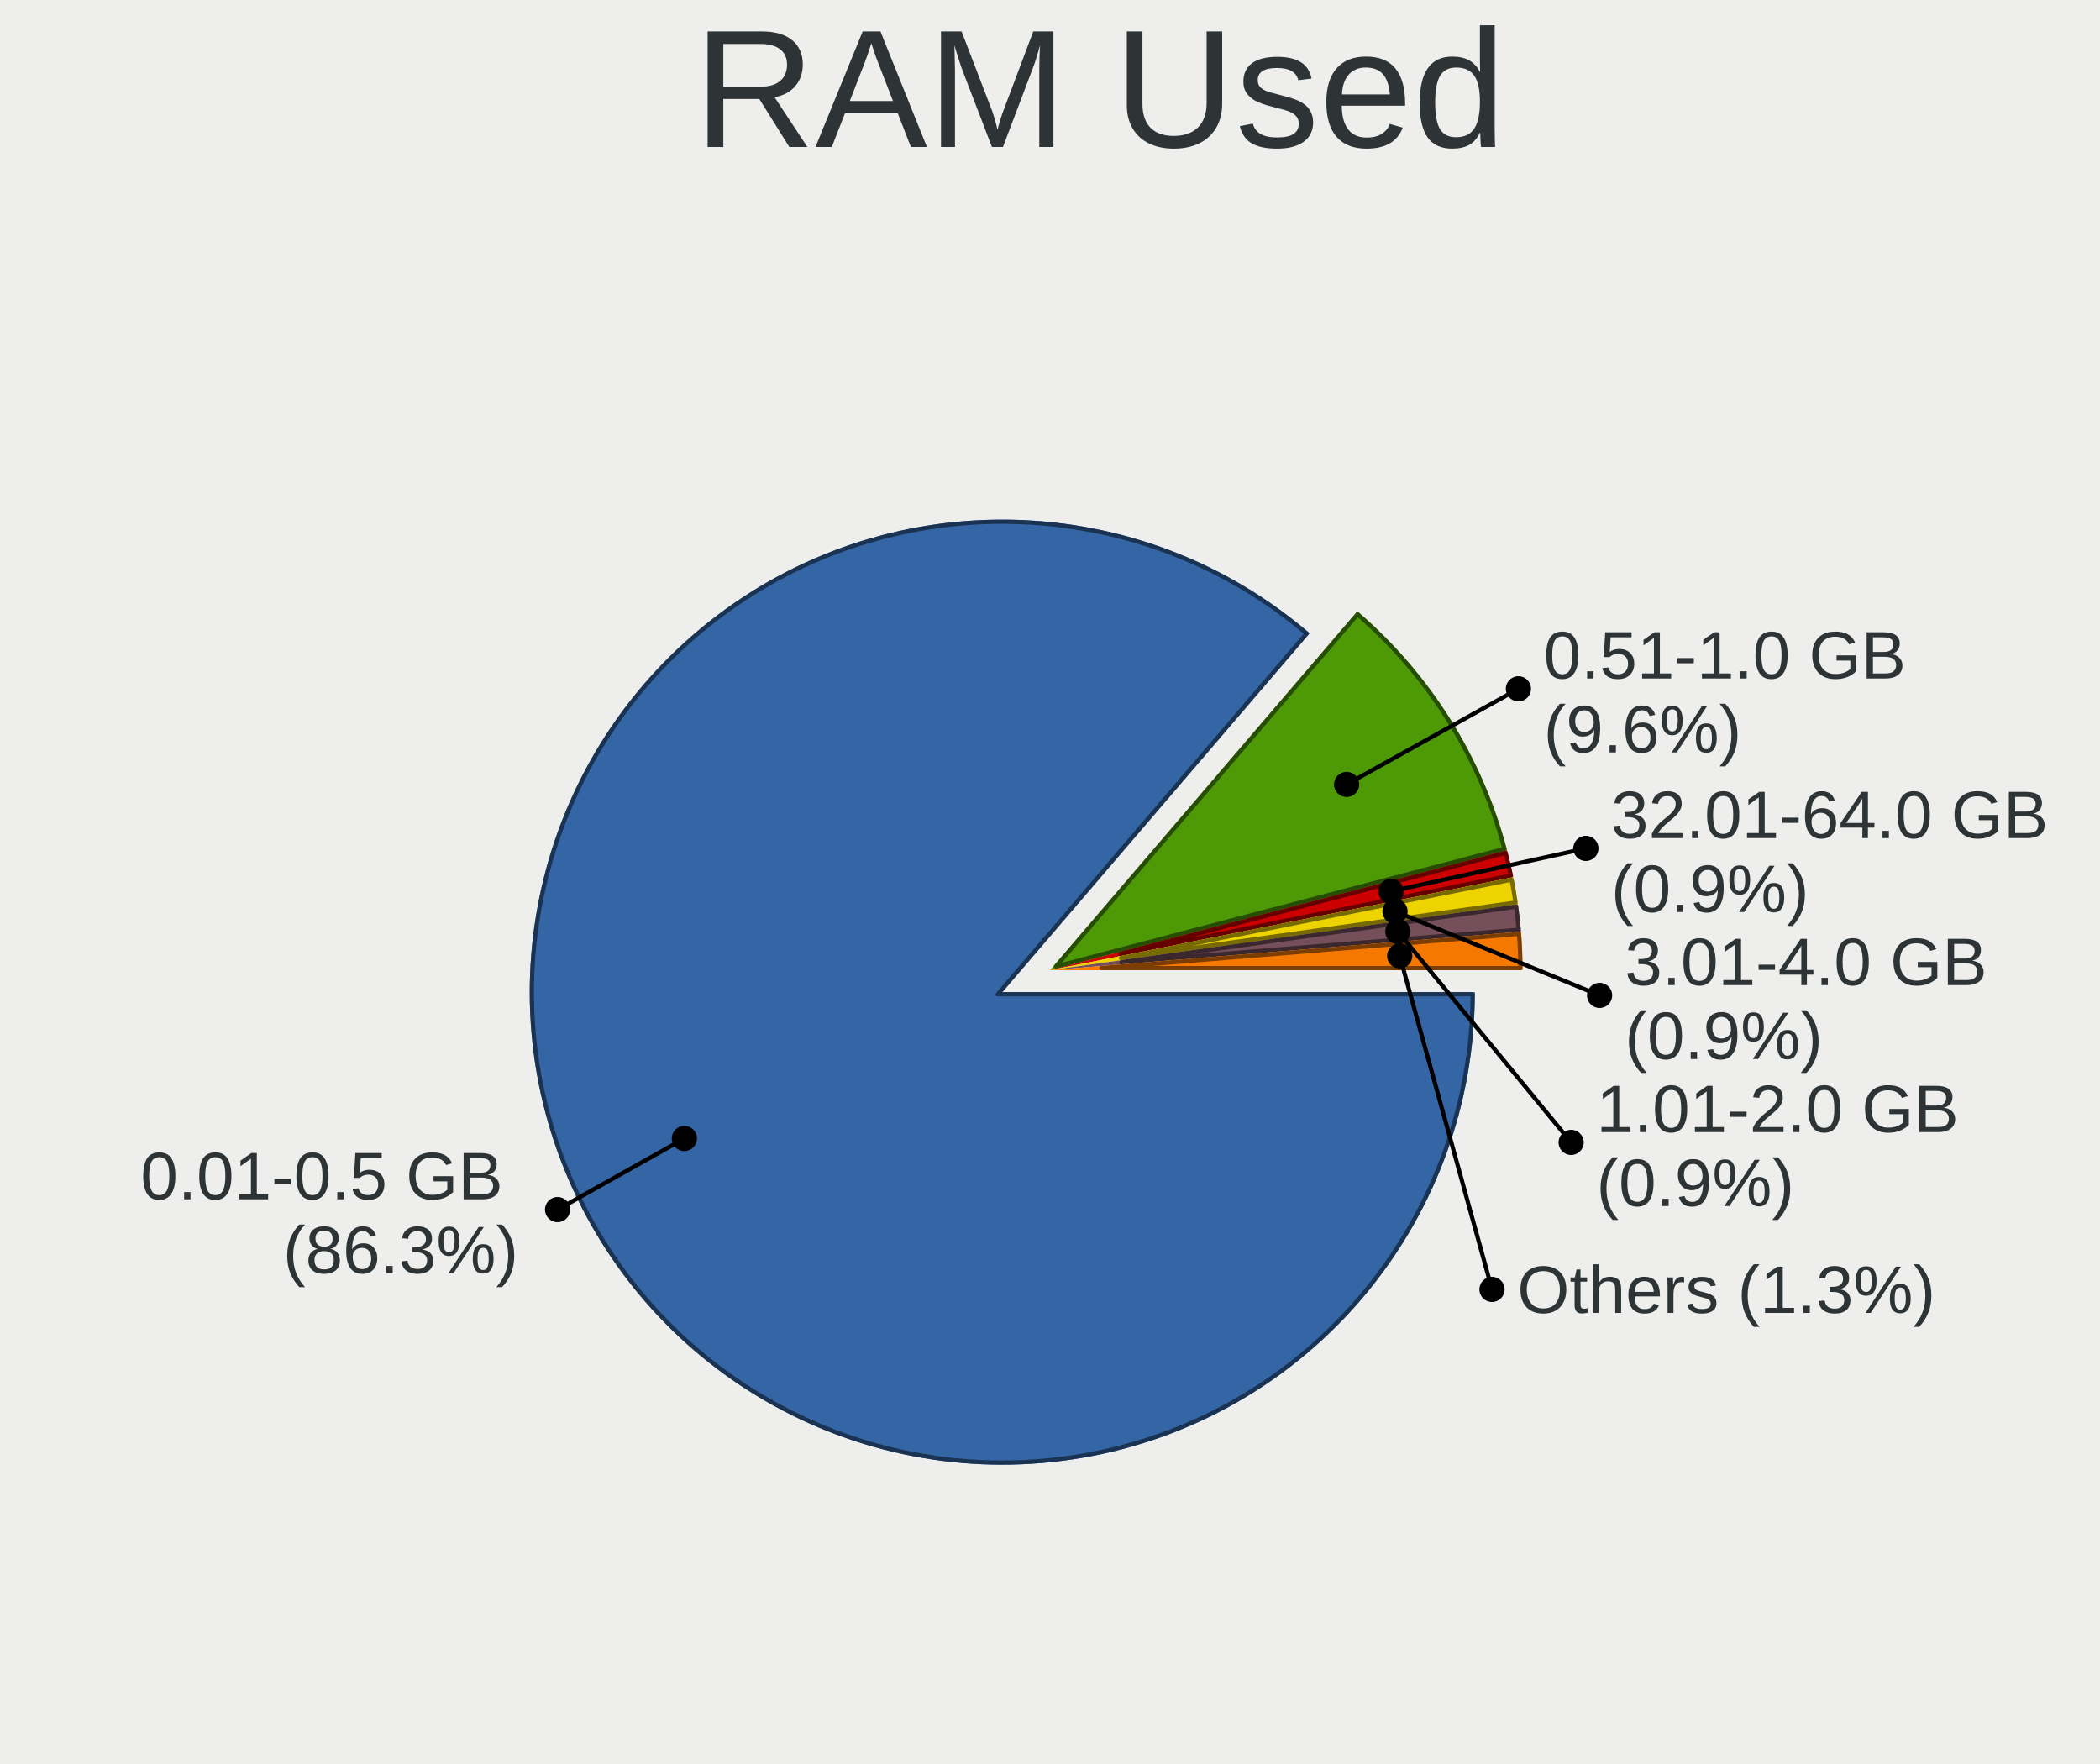
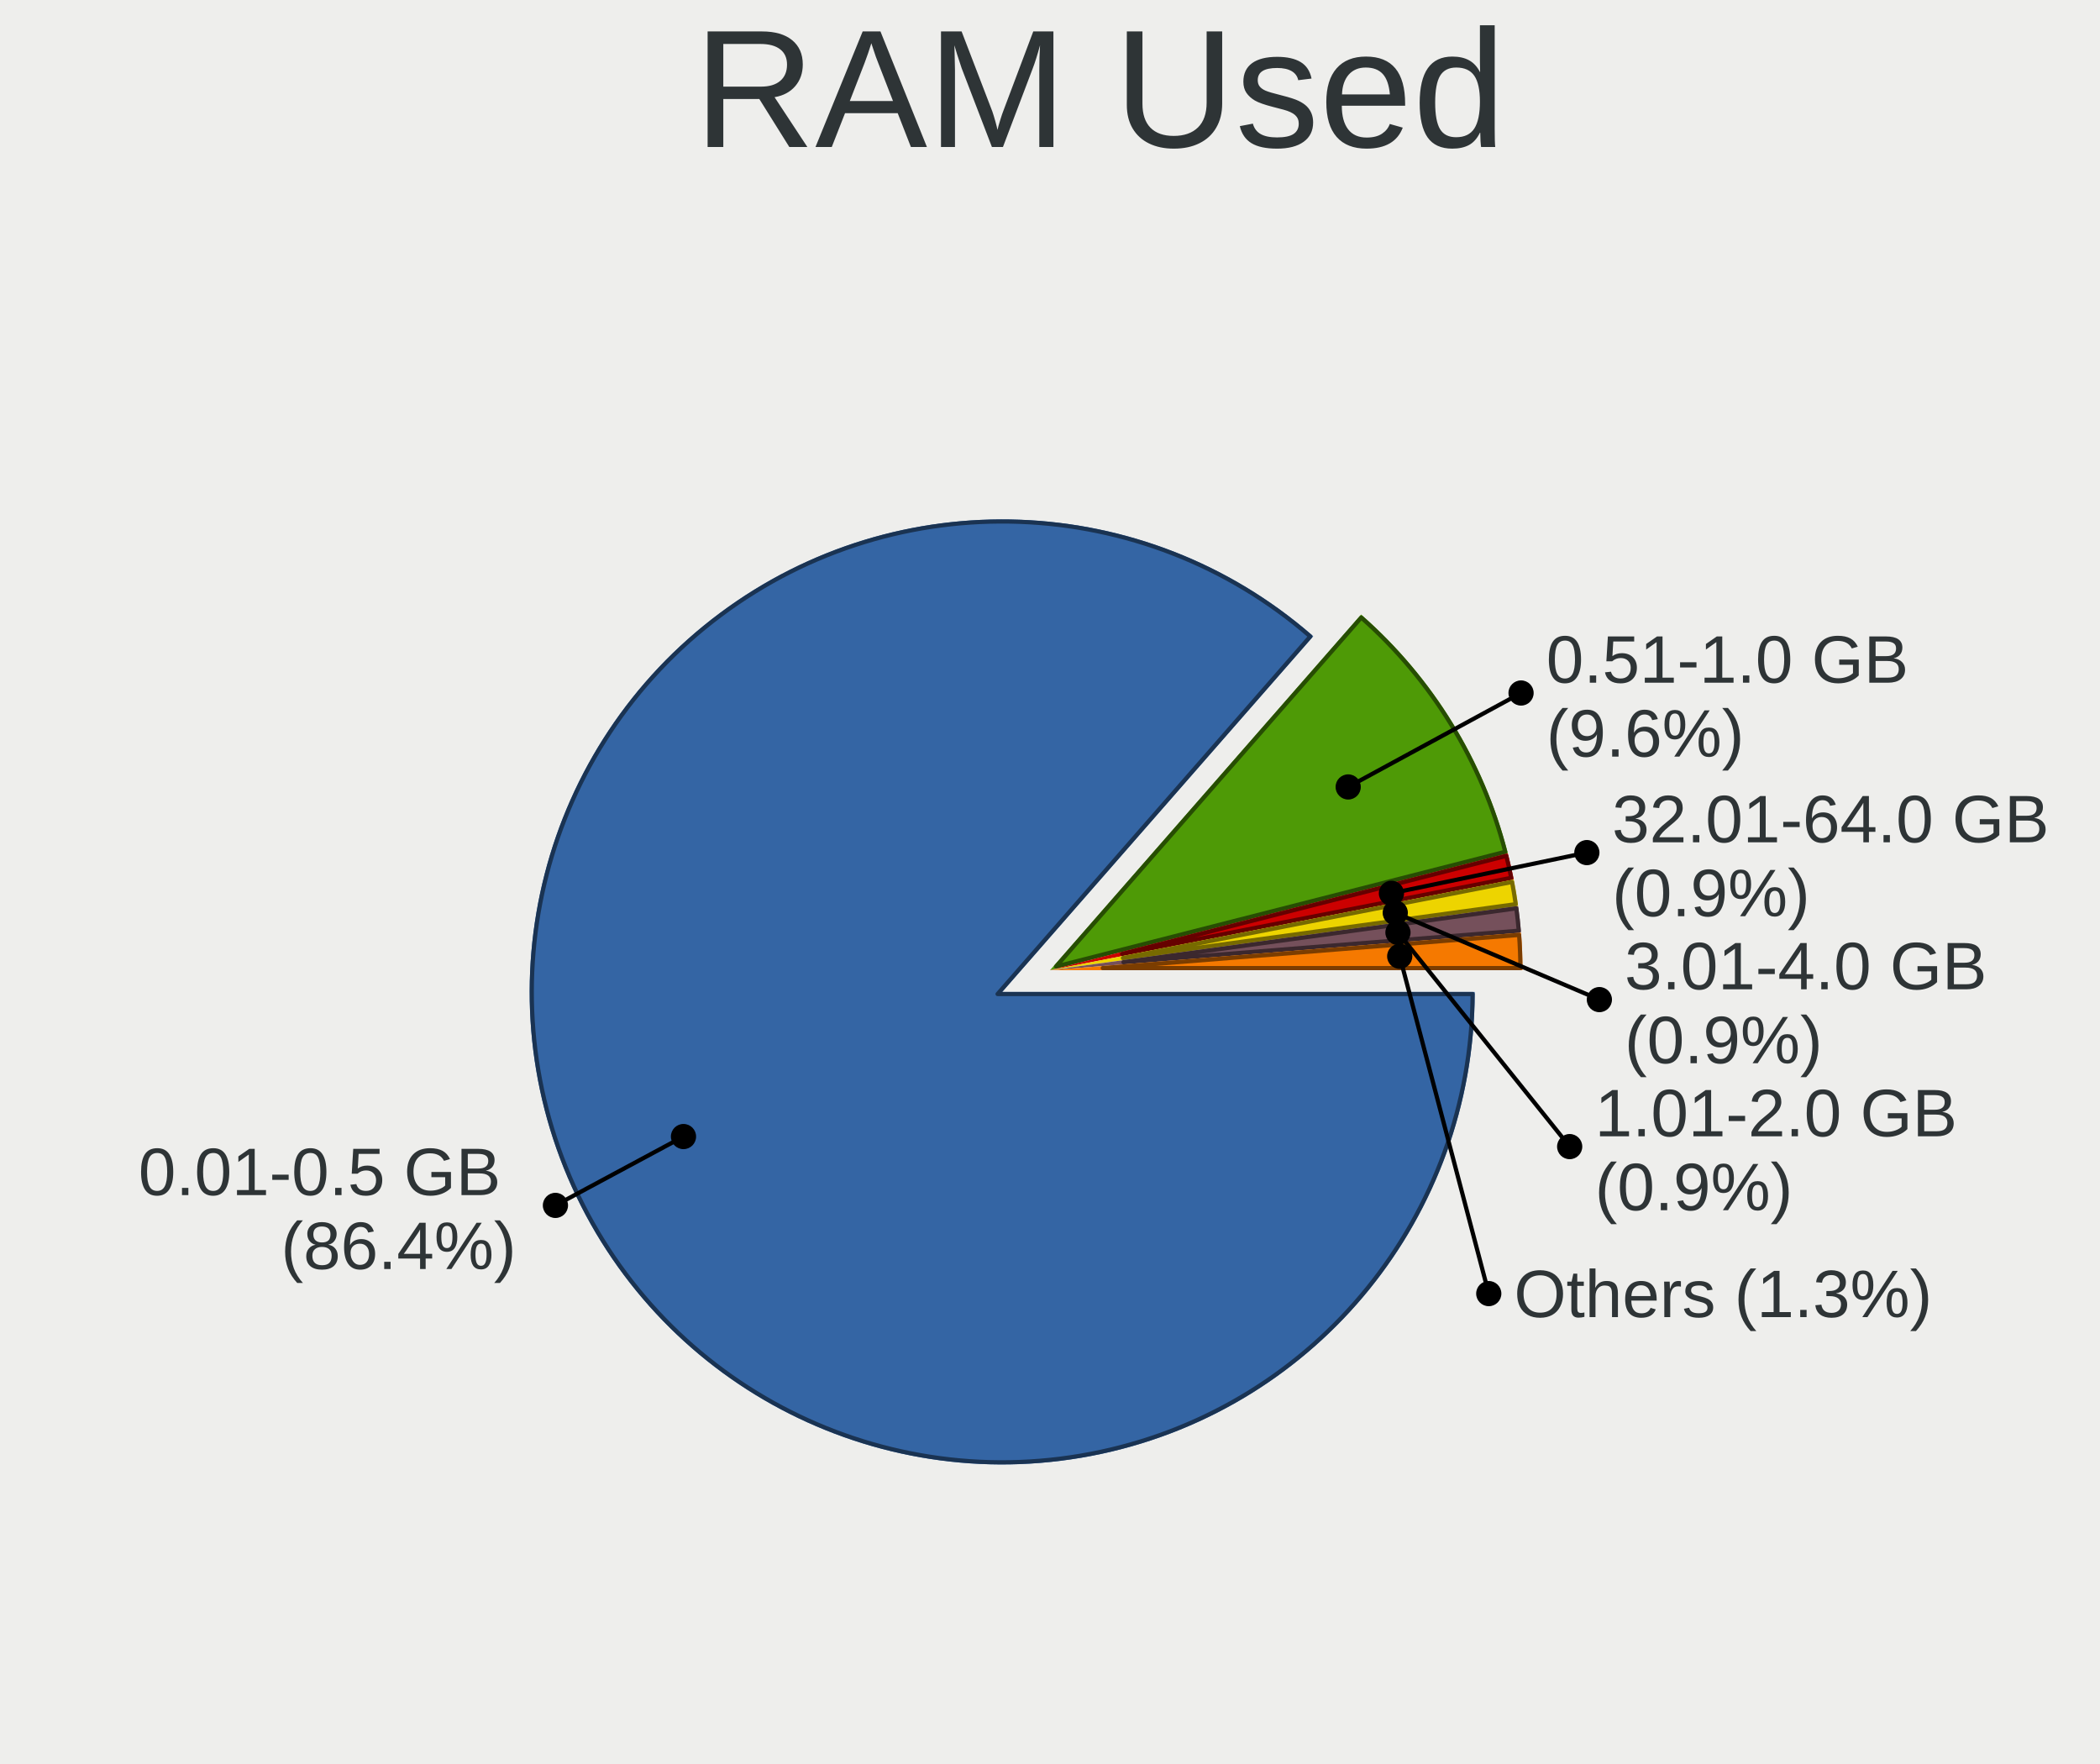
<svg xmlns="http://www.w3.org/2000/svg" width="500" height="420" version="1.0" id="ezcGraph">
  <defs />
  <g id="ezcGraphChart" color-rendering="optimizeQuality" shape-rendering="geometricPrecision" text-rendering="optimizeLegibility">
    <path d=" M 0,420 L 0,0 L 500,0 L 500,420 L 0,420 z " style="fill: #eeeeec; fill-opacity: 1.00; stroke: none;" id="ezcGraphPolygon_1" />
    <path d=" M 0,42 L 0,0 L 500,0 L 500,42 L 0,42 z " style="fill: #000000; fill-opacity: 0.00; stroke: none;" id="ezcGraphPolygon_2" />
-     <path d="M 238.64,236.23 L 351.14,236.23 A 112.50,112.50 0 1,1 311.82,150.78 z" style="fill: #3465a4; fill-opacity: 1.00; stroke: none; cursor: pointer;" id="ezcGraphCircleSector_4" />
-     <path d="M 237.56,236.73 L 350.64,236.73 A 112.00,112.00 0 1,1 311.11,150.83 z" style="fill: none; stroke: #1a3352; stroke-width: 1; stroke-opacity: 1.00; stroke-linecap: round; stroke-linejoin: round;" id="ezcGraphCircleSector_5" />
-     <path d="M 250.00,231.00 L 323.18,145.55 A 112.50,112.50 0 0,1 358.82,202.46 z" style="fill: #4e9a06; fill-opacity: 1.00; stroke: none; cursor: pointer;" id="ezcGraphCircleSector_6" />
-     <path d="M 251.42,230.11 L 323.23,146.26 A 112.00,112.00 0 0,1 358.21,202.11 z" style="fill: none; stroke: #274d03; stroke-width: 1; stroke-opacity: 1.00; stroke-linecap: round; stroke-linejoin: round;" id="ezcGraphCircleSector_7" />
-     <path d="M 250.00,231.00 L 358.82,202.46 A 112.50,112.50 0 0,1 360.30,208.85 z" style="fill: #cc0000; fill-opacity: 1.00; stroke: none; cursor: pointer;" id="ezcGraphCircleSector_8" />
-     <path d="M 266.72,227.13 L 358.46,203.07 A 112.00,112.00 0 0,1 359.71,208.46 z" style="fill: none; stroke: #660000; stroke-width: 1; stroke-opacity: 1.00; stroke-linecap: round; stroke-linejoin: round;" id="ezcGraphCircleSector_9" />
-     <path d="M 250.00,231.00 L 360.30,208.85 A 112.50,112.50 0 0,1 361.40,215.31 z" style="fill: #edd400; fill-opacity: 1.00; stroke: none; cursor: pointer;" id="ezcGraphCircleSector_10" />
-     <path d="M 266.91,228.11 L 359.91,209.44 A 112.00,112.00 0 0,1 360.84,214.89 z" style="fill: none; stroke: #776a00; stroke-width: 1; stroke-opacity: 1.00; stroke-linecap: round; stroke-linejoin: round;" id="ezcGraphCircleSector_11" />
-     <path d="M 250.00,231.00 L 361.40,215.31 A 112.50,112.50 0 0,1 362.13,221.83 z" style="fill: #75505b; fill-opacity: 1.00; stroke: none; cursor: pointer;" id="ezcGraphCircleSector_12" />
-     <path d="M 267.05,229.10 L 360.98,215.88 A 112.00,112.00 0 0,1 361.59,221.37 z" style="fill: none; stroke: #3b282e; stroke-width: 1; stroke-opacity: 1.00; stroke-linecap: round; stroke-linejoin: round;" id="ezcGraphCircleSector_13" />
-     <path d="M 250.00,231.00 L 362.13,221.83 A 112.50,112.50 0 0,1 362.50,231.00 z" style="fill: #f57900; fill-opacity: 1.00; stroke: none;" id="ezcGraphCircleSector_14" />
-     <path d="M 262.25,230.50 L 361.67,222.37 A 112.00,112.00 0 0,1 362.00,230.50 z" style="fill: none; stroke: #7b3d00; stroke-width: 1; stroke-opacity: 1.00; stroke-linecap: round; stroke-linejoin: round;" id="ezcGraphCircleSector_15" />
-     <path d=" M 162.943,271.065 L 132.752,288" style="fill: none; stroke: #000000; stroke-width: 1; stroke-opacity: 1.00; stroke-linecap: round; stroke-linejoin: round;" id="ezcGraphLine_16" />
-     <ellipse cx="162.943" cy="271.065" rx="3" ry="3" style="fill: #000000; fill-opacity: 1.00; stroke: none;" id="ezcGraphCircle_17" />
-     <ellipse cx="132.752" cy="288" rx="3" ry="3" style="fill: #000000; fill-opacity: 1.00; stroke: none;" id="ezcGraphCircle_18" />
-     <path d=" M 320.625,186.767 L 361.527,164" style="fill: none; stroke: #000000; stroke-width: 1; stroke-opacity: 1.00; stroke-linecap: round; stroke-linejoin: round;" id="ezcGraphLine_20" />
-     <ellipse cx="320.625" cy="186.767" rx="3" ry="3" style="fill: #000000; fill-opacity: 1.00; stroke: none;" id="ezcGraphCircle_21" />
-     <ellipse cx="361.527" cy="164" rx="3" ry="3" style="fill: #000000; fill-opacity: 1.00; stroke: none;" id="ezcGraphCircle_22" />
-     <path d=" M 331.19,212.22 L 377.589,202" style="fill: none; stroke: #000000; stroke-width: 1; stroke-opacity: 1.00; stroke-linecap: round; stroke-linejoin: round;" id="ezcGraphLine_24" />
-     <ellipse cx="331.19" cy="212.22" rx="3" ry="3" style="fill: #000000; fill-opacity: 1.00; stroke: none;" id="ezcGraphCircle_25" />
-     <ellipse cx="377.589" cy="202" rx="3" ry="3" style="fill: #000000; fill-opacity: 1.00; stroke: none;" id="ezcGraphCircle_26" />
-     <path d=" M 332.146,216.981 L 380.856,237" style="fill: none; stroke: #000000; stroke-width: 1; stroke-opacity: 1.00; stroke-linecap: round; stroke-linejoin: round;" id="ezcGraphLine_28" />
-     <ellipse cx="332.146" cy="216.981" rx="3" ry="3" style="fill: #000000; fill-opacity: 1.00; stroke: none;" id="ezcGraphCircle_29" />
-     <ellipse cx="380.856" cy="237" rx="3" ry="3" style="fill: #000000; fill-opacity: 1.00; stroke: none;" id="ezcGraphCircle_30" />
-     <path d=" M 332.823,221.79 L 374.085,272" style="fill: none; stroke: #000000; stroke-width: 1; stroke-opacity: 1.00; stroke-linecap: round; stroke-linejoin: round;" id="ezcGraphLine_32" />
-     <ellipse cx="332.823" cy="221.79" rx="3" ry="3" style="fill: #000000; fill-opacity: 1.00; stroke: none;" id="ezcGraphCircle_33" />
-     <ellipse cx="374.085" cy="272" rx="3" ry="3" style="fill: #000000; fill-opacity: 1.00; stroke: none;" id="ezcGraphCircle_34" />
-     <path d=" M 333.264,227.601 L 355.242,307" style="fill: none; stroke: #000000; stroke-width: 1; stroke-opacity: 1.00; stroke-linecap: round; stroke-linejoin: round;" id="ezcGraphLine_36" />
-     <ellipse cx="333.264" cy="227.601" rx="3" ry="3" style="fill: #000000; fill-opacity: 1.00; stroke: none;" id="ezcGraphCircle_37" />
-     <ellipse cx="355.242" cy="307" rx="3" ry="3" style="fill: #000000; fill-opacity: 1.00; stroke: none;" id="ezcGraphCircle_38" />
+     <path d="M 238.62,236.17 L 351.12,236.17 A 112.50,112.50 0 1,1 312.68,151.49 z" style="fill: #3465a4; fill-opacity: 1.00; stroke: none; cursor: pointer;" id="ezcGraphCircleSector_4" />
+     <path d="M 237.52,236.67 L 350.62,236.67 A 112.00,112.00 0 1,1 311.98,151.53 z" style="fill: none; stroke: #1a3352; stroke-width: 1; stroke-opacity: 1.00; stroke-linecap: round; stroke-linejoin: round;" id="ezcGraphCircleSector_5" />
+     <path d="M 250.00,231.00 L 324.07,146.32 A 112.50,112.50 0 0,1 359.00,203.17 z" style="fill: #4e9a06; fill-opacity: 1.00; stroke: none; cursor: pointer;" id="ezcGraphCircleSector_6" />
+     <path d="M 251.44,230.12 L 324.11,147.03 A 112.00,112.00 0 0,1 358.40,202.81 z" style="fill: none; stroke: #274d03; stroke-width: 1; stroke-opacity: 1.00; stroke-linecap: round; stroke-linejoin: round;" id="ezcGraphCircleSector_7" />
+     <path d="M 250.00,231.00 L 359.00,203.17 A 112.50,112.50 0 0,1 360.41,209.41 z" style="fill: #cc0000; fill-opacity: 1.00; stroke: none; cursor: pointer;" id="ezcGraphCircleSector_8" />
+     <path d="M 267.17,227.13 L 358.64,203.78 A 112.00,112.00 0 0,1 359.82,209.01 z" style="fill: none; stroke: #660000; stroke-width: 1; stroke-opacity: 1.00; stroke-linecap: round; stroke-linejoin: round;" id="ezcGraphCircleSector_9" />
+     <path d="M 250.00,231.00 L 360.41,209.41 A 112.50,112.50 0 0,1 361.46,215.71 z" style="fill: #edd400; fill-opacity: 1.00; stroke: none; cursor: pointer;" id="ezcGraphCircleSector_10" />
+     <path d="M 267.37,228.11 L 360.01,209.99 A 112.00,112.00 0 0,1 360.89,215.28 z" style="fill: none; stroke: #776a00; stroke-width: 1; stroke-opacity: 1.00; stroke-linecap: round; stroke-linejoin: round;" id="ezcGraphCircleSector_11" />
+     <path d="M 250.00,231.00 L 361.46,215.71 A 112.50,112.50 0 0,1 362.14,222.06 z" style="fill: #75505b; fill-opacity: 1.00; stroke: none; cursor: pointer;" id="ezcGraphCircleSector_12" />
+     <path d="M 267.50,229.10 L 361.03,216.27 A 112.00,112.00 0 0,1 361.61,221.60 z" style="fill: none; stroke: #3b282e; stroke-width: 1; stroke-opacity: 1.00; stroke-linecap: round; stroke-linejoin: round;" id="ezcGraphCircleSector_13" />
+     <path d="M 250.00,231.00 L 362.14,222.06 A 112.50,112.50 0 0,1 362.50,231.00 z" style="fill: #f57900; fill-opacity: 1.00; stroke: none;" id="ezcGraphCircleSector_14" />
+     <path d="M 262.57,230.50 L 361.69,222.60 A 112.00,112.00 0 0,1 362.00,230.50 z" style="fill: none; stroke: #7b3d00; stroke-width: 1; stroke-opacity: 1.00; stroke-linecap: round; stroke-linejoin: round;" id="ezcGraphCircleSector_15" />
+     <path d=" M 162.735,270.608 L 132.246,287" style="fill: none; stroke: #000000; stroke-width: 1; stroke-opacity: 1.00; stroke-linecap: round; stroke-linejoin: round;" id="ezcGraphLine_16" />
+     <ellipse cx="162.735" cy="270.608" rx="3" ry="3" style="fill: #000000; fill-opacity: 1.00; stroke: none;" id="ezcGraphCircle_17" />
+     <ellipse cx="132.246" cy="287" rx="3" ry="3" style="fill: #000000; fill-opacity: 1.00; stroke: none;" id="ezcGraphCircle_18" />
+     <path d=" M 320.998,187.368 L 362.156,165" style="fill: none; stroke: #000000; stroke-width: 1; stroke-opacity: 1.00; stroke-linecap: round; stroke-linejoin: round;" id="ezcGraphLine_20" />
+     <ellipse cx="320.998" cy="187.368" rx="3" ry="3" style="fill: #000000; fill-opacity: 1.00; stroke: none;" id="ezcGraphCircle_21" />
+     <ellipse cx="362.156" cy="165" rx="3" ry="3" style="fill: #000000; fill-opacity: 1.00; stroke: none;" id="ezcGraphCircle_22" />
+     <path d=" M 331.296,212.687 L 377.824,203" style="fill: none; stroke: #000000; stroke-width: 1; stroke-opacity: 1.00; stroke-linecap: round; stroke-linejoin: round;" id="ezcGraphLine_24" />
+     <ellipse cx="331.296" cy="212.687" rx="3" ry="3" style="fill: #000000; fill-opacity: 1.00; stroke: none;" id="ezcGraphCircle_25" />
+     <ellipse cx="377.824" cy="203" rx="3" ry="3" style="fill: #000000; fill-opacity: 1.00; stroke: none;" id="ezcGraphCircle_26" />
+     <path d=" M 332.205,217.333 L 380.804,238" style="fill: none; stroke: #000000; stroke-width: 1; stroke-opacity: 1.00; stroke-linecap: round; stroke-linejoin: round;" id="ezcGraphLine_28" />
+     <ellipse cx="332.205" cy="217.333" rx="3" ry="3" style="fill: #000000; fill-opacity: 1.00; stroke: none;" id="ezcGraphCircle_29" />
+     <ellipse cx="380.804" cy="238" rx="3" ry="3" style="fill: #000000; fill-opacity: 1.00; stroke: none;" id="ezcGraphCircle_30" />
+     <path d=" M 332.848,222.023 L 373.733,273" style="fill: none; stroke: #000000; stroke-width: 1; stroke-opacity: 1.00; stroke-linecap: round; stroke-linejoin: round;" id="ezcGraphLine_32" />
+     <ellipse cx="332.848" cy="222.023" rx="3" ry="3" style="fill: #000000; fill-opacity: 1.00; stroke: none;" id="ezcGraphCircle_33" />
+     <ellipse cx="373.733" cy="273" rx="3" ry="3" style="fill: #000000; fill-opacity: 1.00; stroke: none;" id="ezcGraphCircle_34" />
+     <path d=" M 333.267,227.687 L 354.468,308" style="fill: none; stroke: #000000; stroke-width: 1; stroke-opacity: 1.00; stroke-linecap: round; stroke-linejoin: round;" id="ezcGraphLine_36" />
+     <ellipse cx="333.267" cy="227.687" rx="3" ry="3" style="fill: #000000; fill-opacity: 1.00; stroke: none;" id="ezcGraphCircle_37" />
+     <ellipse cx="354.468" cy="308" rx="3" ry="3" style="fill: #000000; fill-opacity: 1.00; stroke: none;" id="ezcGraphCircle_38" />
    <g id="ezcGraphTextBox_3">
      <path d=" M 164.7,42 L 164.7,0.5 L 335.8,0.5 L 335.8,42 L 164.7,42 z " style="fill: #ffffff; fill-opacity: 0.00; stroke: none;" id="ezcGraphPolygon_40" />
      <text id="ezcGraphTextBox_3_text" x="165.2" text-length="169.6px" y="35" style="font-size: 40px; font-family: 'Arial'; fill: #2e3436; fill-opacity: 1.00; stroke: none;">RAM Used</text>
    </g>
    <g id="ezcGraphTextBox_19" style=" cursor: pointer;">
-       <path d=" M 32.972,305.05 L 32.972,271.45 L 127.752,271.45 L 127.752,305.05 L 32.972,305.05 z " style="fill: #ffffff; fill-opacity: 0.00; stroke: none;" id="ezcGraphPolygon_41" />
-       <text id="ezcGraphTextBox_19_text" x="33.472" text-length="93.28px" y="285.55" style="font-size: 16px; font-family: 'Arial'; fill: #2e3436; fill-opacity: 1.00; stroke: none;">0.01-0.5 GB</text>
-       <text id="ezcGraphTextBox_19_text" x="67.392" text-length="59.36px" y="303.15" style="font-size: 16px; font-family: 'Arial'; fill: #2e3436; fill-opacity: 1.00; stroke: none;">(86.3%)</text>
+       <path d=" M 32.466,304.05 L 32.466,270.45 L 127.246,270.45 L 127.246,304.05 L 32.466,304.05 z " style="fill: #ffffff; fill-opacity: 0.00; stroke: none;" id="ezcGraphPolygon_41" />
+       <text id="ezcGraphTextBox_19_text" x="32.966" text-length="93.28px" y="284.55" style="font-size: 16px; font-family: 'Arial'; fill: #2e3436; fill-opacity: 1.00; stroke: none;">0.01-0.5 GB</text>
+       <text id="ezcGraphTextBox_19_text" x="66.886" text-length="59.36px" y="302.15" style="font-size: 16px; font-family: 'Arial'; fill: #2e3436; fill-opacity: 1.00; stroke: none;">(86.4%)</text>
    </g>
    <g id="ezcGraphTextBox_23" style=" cursor: pointer;">
-       <path d=" M 367.027,181.05 L 367.027,147.45 L 461.807,147.45 L 461.807,181.05 L 367.027,181.05 z " style="fill: #ffffff; fill-opacity: 0.00; stroke: none;" id="ezcGraphPolygon_42" />
-       <text id="ezcGraphTextBox_23_text" x="367.527" text-length="93.28px" y="161.55" style="font-size: 16px; font-family: 'Arial'; fill: #2e3436; fill-opacity: 1.00; stroke: none;">0.51-1.0 GB</text>
-       <text id="ezcGraphTextBox_23_text" x="367.527" text-length="50.88px" y="179.15" style="font-size: 16px; font-family: 'Arial'; fill: #2e3436; fill-opacity: 1.00; stroke: none;">(9.6%)</text>
+       <path d=" M 367.656,182.05 L 367.656,148.45 L 462.435,148.45 L 462.435,182.05 L 367.656,182.05 z " style="fill: #ffffff; fill-opacity: 0.00; stroke: none;" id="ezcGraphPolygon_42" />
+       <text id="ezcGraphTextBox_23_text" x="368.156" text-length="93.28px" y="162.55" style="font-size: 16px; font-family: 'Arial'; fill: #2e3436; fill-opacity: 1.00; stroke: none;">0.51-1.0 GB</text>
+       <text id="ezcGraphTextBox_23_text" x="368.156" text-length="50.88px" y="180.15" style="font-size: 16px; font-family: 'Arial'; fill: #2e3436; fill-opacity: 1.00; stroke: none;">(9.6%)</text>
    </g>
    <g id="ezcGraphTextBox_27" style=" cursor: pointer;">
-       <path d=" M 383.089,219.05 L 383.089,185.45 L 494.829,185.45 L 494.829,219.05 L 383.089,219.05 z " style="fill: #ffffff; fill-opacity: 0.00; stroke: none;" id="ezcGraphPolygon_43" />
-       <text id="ezcGraphTextBox_27_text" x="383.589" text-length="110.24px" y="199.55" style="font-size: 16px; font-family: 'Arial'; fill: #2e3436; fill-opacity: 1.00; stroke: none;">32.01-64.0 GB</text>
-       <text id="ezcGraphTextBox_27_text" x="383.589" text-length="50.88px" y="217.15" style="font-size: 16px; font-family: 'Arial'; fill: #2e3436; fill-opacity: 1.00; stroke: none;">(0.9%)</text>
+       <path d=" M 383.324,220.05 L 383.324,186.45 L 495.064,186.45 L 495.064,220.05 L 383.324,220.05 z " style="fill: #ffffff; fill-opacity: 0.00; stroke: none;" id="ezcGraphPolygon_43" />
+       <text id="ezcGraphTextBox_27_text" x="383.824" text-length="110.24px" y="200.55" style="font-size: 16px; font-family: 'Arial'; fill: #2e3436; fill-opacity: 1.00; stroke: none;">32.01-64.0 GB</text>
+       <text id="ezcGraphTextBox_27_text" x="383.824" text-length="50.88px" y="218.15" style="font-size: 16px; font-family: 'Arial'; fill: #2e3436; fill-opacity: 1.00; stroke: none;">(0.9%)</text>
    </g>
    <g id="ezcGraphTextBox_31" style=" cursor: pointer;">
-       <path d=" M 386.356,254.05 L 386.356,220.45 L 481.136,220.45 L 481.136,254.05 L 386.356,254.05 z " style="fill: #ffffff; fill-opacity: 0.00; stroke: none;" id="ezcGraphPolygon_44" />
-       <text id="ezcGraphTextBox_31_text" x="386.856" text-length="93.28px" y="234.55" style="font-size: 16px; font-family: 'Arial'; fill: #2e3436; fill-opacity: 1.00; stroke: none;">3.01-4.0 GB</text>
-       <text id="ezcGraphTextBox_31_text" x="386.856" text-length="50.88px" y="252.15" style="font-size: 16px; font-family: 'Arial'; fill: #2e3436; fill-opacity: 1.00; stroke: none;">(0.9%)</text>
+       <path d=" M 386.304,255.05 L 386.304,221.45 L 481.084,221.45 L 481.084,255.05 L 386.304,255.05 z " style="fill: #ffffff; fill-opacity: 0.00; stroke: none;" id="ezcGraphPolygon_44" />
+       <text id="ezcGraphTextBox_31_text" x="386.804" text-length="93.28px" y="235.55" style="font-size: 16px; font-family: 'Arial'; fill: #2e3436; fill-opacity: 1.00; stroke: none;">3.01-4.0 GB</text>
+       <text id="ezcGraphTextBox_31_text" x="386.804" text-length="50.88px" y="253.15" style="font-size: 16px; font-family: 'Arial'; fill: #2e3436; fill-opacity: 1.00; stroke: none;">(0.9%)</text>
    </g>
    <g id="ezcGraphTextBox_35" style=" cursor: pointer;">
-       <path d=" M 379.585,289.05 L 379.585,255.45 L 474.365,255.45 L 474.365,289.05 L 379.585,289.05 z " style="fill: #ffffff; fill-opacity: 0.00; stroke: none;" id="ezcGraphPolygon_45" />
-       <text id="ezcGraphTextBox_35_text" x="380.085" text-length="93.28px" y="269.55" style="font-size: 16px; font-family: 'Arial'; fill: #2e3436; fill-opacity: 1.00; stroke: none;">1.01-2.0 GB</text>
-       <text id="ezcGraphTextBox_35_text" x="380.085" text-length="50.88px" y="287.15" style="font-size: 16px; font-family: 'Arial'; fill: #2e3436; fill-opacity: 1.00; stroke: none;">(0.9%)</text>
+       <path d=" M 379.233,290.05 L 379.233,256.45 L 474.013,256.45 L 474.013,290.05 L 379.233,290.05 z " style="fill: #ffffff; fill-opacity: 0.00; stroke: none;" id="ezcGraphPolygon_45" />
+       <text id="ezcGraphTextBox_35_text" x="379.733" text-length="93.28px" y="270.55" style="font-size: 16px; font-family: 'Arial'; fill: #2e3436; fill-opacity: 1.00; stroke: none;">1.01-2.0 GB</text>
+       <text id="ezcGraphTextBox_35_text" x="379.733" text-length="50.88px" y="288.15" style="font-size: 16px; font-family: 'Arial'; fill: #2e3436; fill-opacity: 1.00; stroke: none;">(0.9%)</text>
    </g>
    <g id="ezcGraphTextBox_39">
-       <path d=" M 360.742,316 L 360.742,298.5 L 472.482,298.5 L 472.482,316 L 360.742,316 z " style="fill: #ffffff; fill-opacity: 0.00; stroke: none;" id="ezcGraphPolygon_46" />
-       <text id="ezcGraphTextBox_39_text" x="361.242" text-length="110.24px" y="312.6" style="font-size: 16px; font-family: 'Arial'; fill: #2e3436; fill-opacity: 1.00; stroke: none;">Others (1.3%)</text>
+       <path d=" M 359.968,317 L 359.968,299.5 L 471.708,299.5 L 471.708,317 L 359.968,317 z " style="fill: #ffffff; fill-opacity: 0.00; stroke: none;" id="ezcGraphPolygon_46" />
+       <text id="ezcGraphTextBox_39_text" x="360.468" text-length="110.24px" y="313.6" style="font-size: 16px; font-family: 'Arial'; fill: #2e3436; fill-opacity: 1.00; stroke: none;">Others (1.3%)</text>
    </g>
  </g>
</svg>
